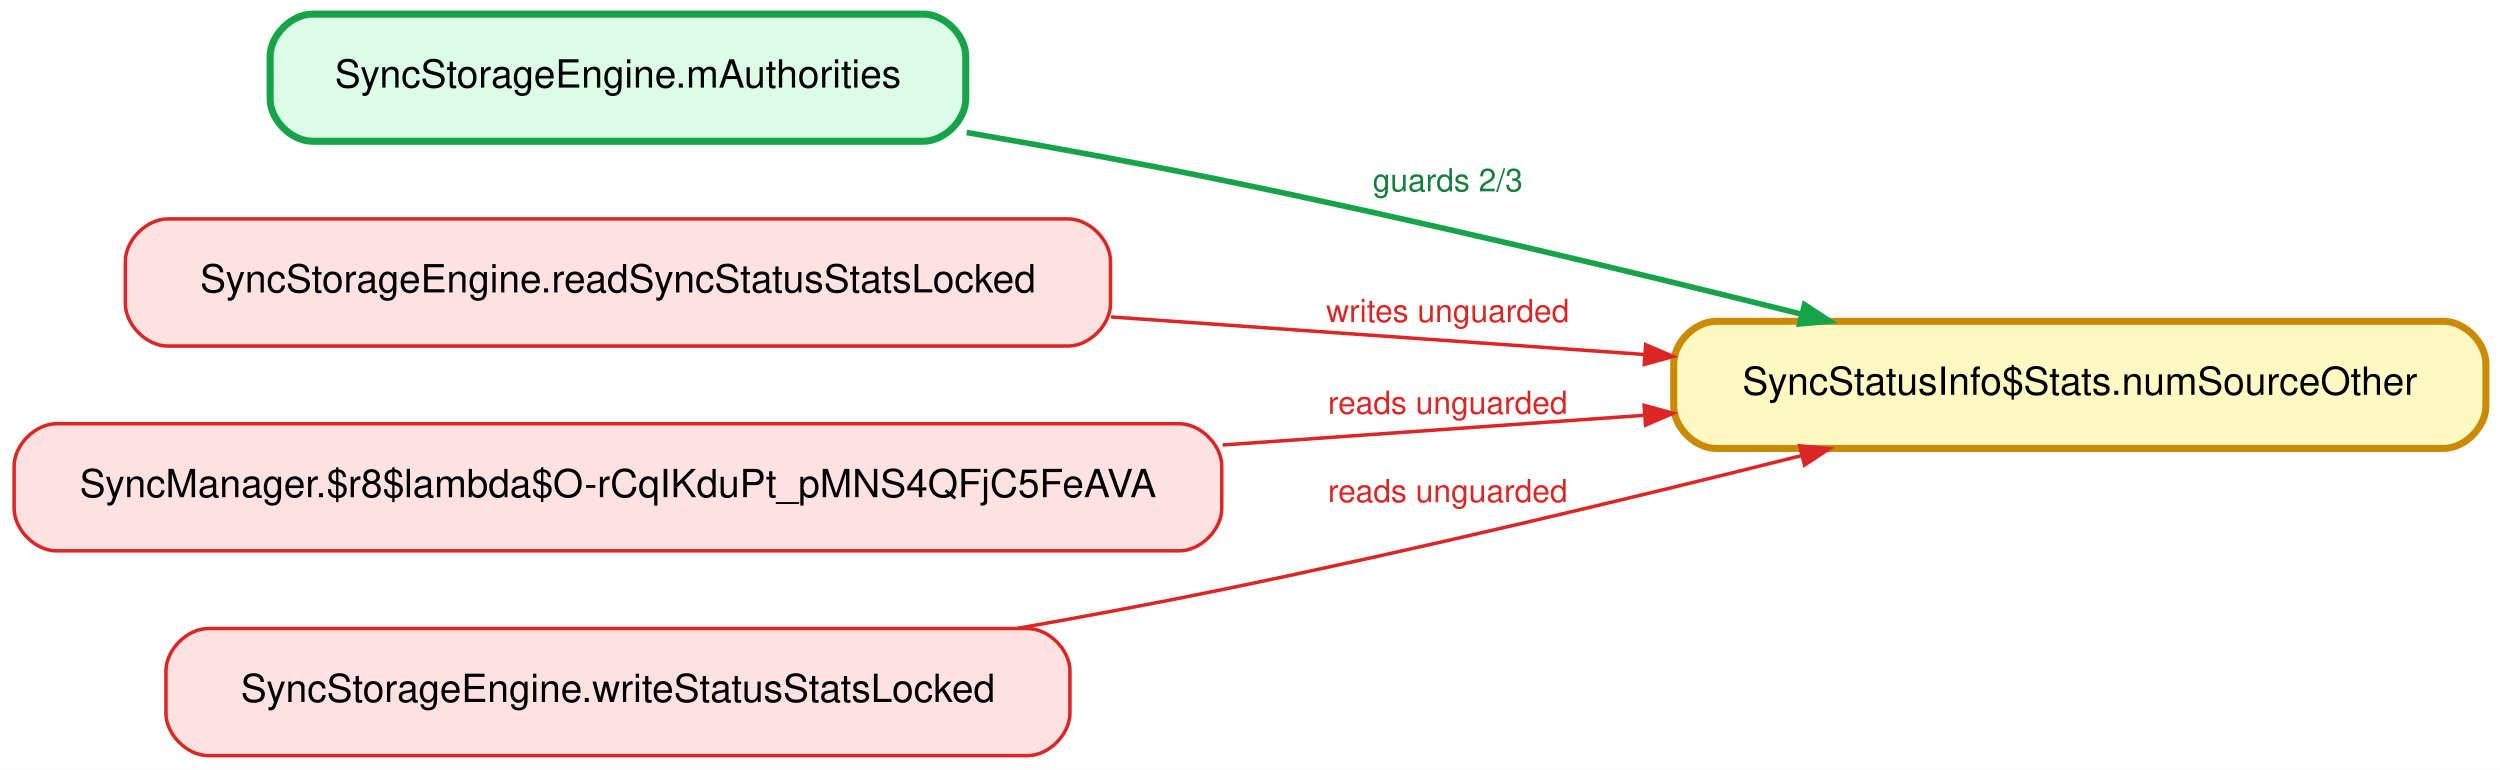
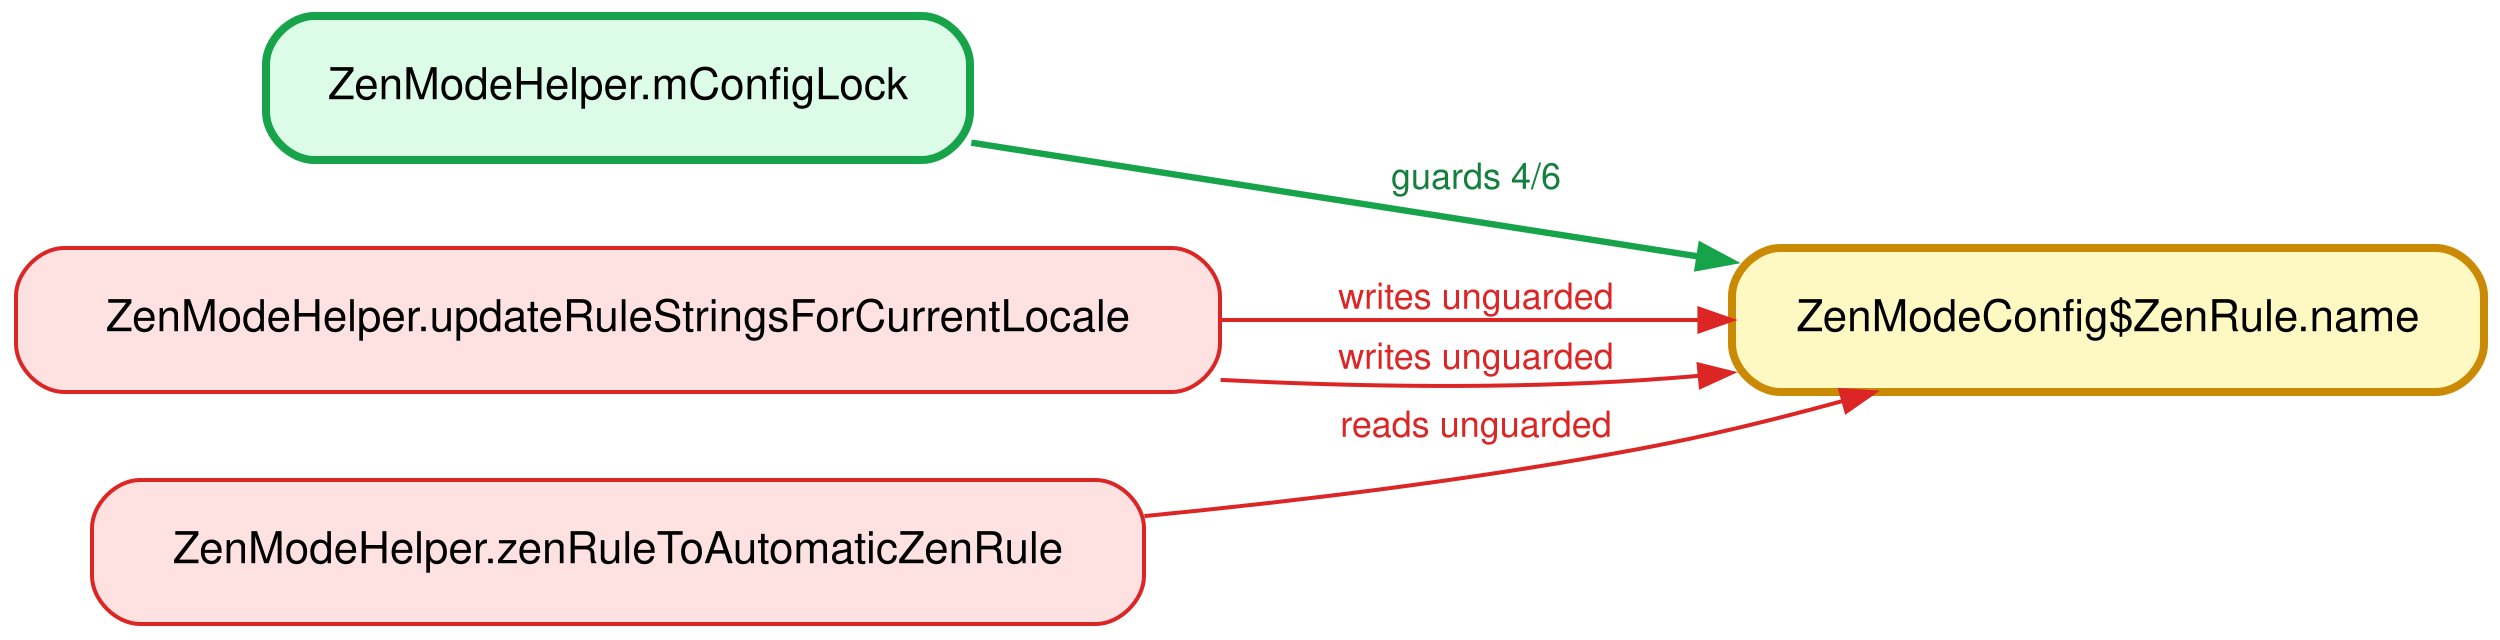
- <svg xmlns="http://www.w3.org/2000/svg" width="708pt" height="218pt" viewBox="0.00 0.00 708.00 218.00">
-   <g id="graph0" class="graph" transform="scale(1 1) rotate(0) translate(4 214)">
-     <polygon fill="white" stroke="transparent" points="-4,4 -4,-214 704,-214 704,4 -4,4" />
+ <svg xmlns="http://www.w3.org/2000/svg" width="625pt" height="160pt" viewBox="0.00 0.00 625.00 160.00">
+   <g id="graph0" class="graph" transform="scale(1 1) rotate(0) translate(4 156)">
+     <polygon fill="white" stroke="transparent" points="-4,4 -4,-156 621,-156 621,4 -4,4" />
    <g id="node1" class="node">
-       <path fill="#fef9c3" stroke="#ca8a04" stroke-width="2" d="M688,-123C688,-123 482,-123 482,-123 476,-123 470,-117 470,-111 470,-111 470,-99 470,-99 470,-93 476,-87 482,-87 482,-87 688,-87 688,-87 694,-87 700,-93 700,-99 700,-99 700,-111 700,-111 700,-117 694,-123 688,-123" />
-       <text text-anchor="middle" x="585" y="-102.2" font-family="Helvetica,sans-Serif" font-size="11.00">SyncStatusInfo$Stats.numSourceOther</text>
+       <path fill="#fef9c3" stroke="#ca8a04" stroke-width="2" d="M605,-94C605,-94 441,-94 441,-94 435,-94 429,-88 429,-82 429,-82 429,-70 429,-70 429,-64 435,-58 441,-58 441,-58 605,-58 605,-58 611,-58 617,-64 617,-70 617,-70 617,-82 617,-82 617,-88 611,-94 605,-94" />
+       <text text-anchor="middle" x="523" y="-73.2" font-family="Helvetica,sans-Serif" font-size="11.00">ZenModeConfig$ZenRule.name</text>
    </g>
    <g id="node2" class="node">
-       <path fill="#dcfce7" stroke="#16a34a" stroke-width="2" d="M257.5,-210C257.5,-210 84.5,-210 84.5,-210 78.5,-210 72.5,-204 72.5,-198 72.5,-198 72.5,-186 72.5,-186 72.5,-180 78.5,-174 84.5,-174 84.5,-174 257.5,-174 257.5,-174 263.5,-174 269.5,-180 269.5,-186 269.5,-186 269.5,-198 269.5,-198 269.5,-204 263.5,-210 257.5,-210" />
-       <text text-anchor="middle" x="171" y="-189.2" font-family="Helvetica,sans-Serif" font-size="11.00">SyncStorageEngine.mAuthorities</text>
+       <path fill="#dcfce7" stroke="#16a34a" stroke-width="2" d="M226.5,-152C226.5,-152 74.5,-152 74.5,-152 68.5,-152 62.5,-146 62.5,-140 62.5,-140 62.5,-128 62.5,-128 62.5,-122 68.5,-116 74.5,-116 74.5,-116 226.5,-116 226.5,-116 232.5,-116 238.5,-122 238.5,-128 238.5,-128 238.5,-140 238.5,-140 238.5,-146 232.5,-152 226.5,-152" />
+       <text text-anchor="middle" x="150.5" y="-131.2" font-family="Helvetica,sans-Serif" font-size="11.00">ZenModeHelper.mConfigLock</text>
    </g>
    <g id="edge1" class="edge">
-       <path fill="none" stroke="#16a34a" stroke-width="1.6" d="M269.75,-176.47C293.45,-172.38 318.68,-167.78 342,-163 397.23,-151.68 459.03,-136.84 506.35,-124.99" />
-       <polygon fill="#16a34a" stroke="#16a34a" stroke-width="1.6" points="507.04,-127.71 514.12,-123.05 505.68,-122.28 507.04,-127.71" />
-       <text text-anchor="middle" x="406" y="-159.8" font-family="Helvetica,sans-Serif" font-size="9.00" fill="#15803d"> guards 2/3</text>
+       <path fill="none" stroke="#16a34a" stroke-width="1.6" d="M238.83,-120.33C293.39,-111.79 363.84,-100.76 420.83,-91.84" />
+       <polygon fill="#16a34a" stroke="#16a34a" stroke-width="1.6" points="421.3,-94.6 428.78,-90.59 420.44,-89.06 421.3,-94.6" />
+       <text text-anchor="middle" x="365" y="-108.8" font-family="Helvetica,sans-Serif" font-size="9.00" fill="#15803d"> guards 4/6</text>
    </g>
    <g id="node3" class="node">
-       <path fill="#fee2e2" stroke="#dc2626" d="M298.5,-152C298.5,-152 43.5,-152 43.5,-152 37.5,-152 31.5,-146 31.5,-140 31.5,-140 31.5,-128 31.5,-128 31.5,-122 37.5,-116 43.5,-116 43.5,-116 298.5,-116 298.5,-116 304.5,-116 310.5,-122 310.5,-128 310.5,-128 310.5,-140 310.5,-140 310.5,-146 304.5,-152 298.5,-152" />
-       <text text-anchor="middle" x="171" y="-131.2" font-family="Helvetica,sans-Serif" font-size="11.00">SyncStorageEngine.readSyncStatusStatsLocked</text>
+       <path fill="#fee2e2" stroke="#dc2626" d="M289,-94C289,-94 12,-94 12,-94 6,-94 0,-88 0,-82 0,-82 0,-70 0,-70 0,-64 6,-58 12,-58 12,-58 289,-58 289,-58 295,-58 301,-64 301,-70 301,-70 301,-82 301,-82 301,-88 295,-94 289,-94" />
+       <text text-anchor="middle" x="150.5" y="-73.2" font-family="Helvetica,sans-Serif" font-size="11.00">ZenModeHelper.updateRuleStringsForCurrentLocale</text>
    </g>
    <g id="edge2" class="edge">
-       <path fill="none" stroke="#dc2626" d="M310.62,-124.24C359.55,-120.8 414.19,-116.95 461.67,-113.61" />
-       <polygon fill="#dc2626" stroke="#dc2626" points="462.05,-116.39 469.84,-113.04 461.66,-110.8 462.05,-116.39" />
-       <text text-anchor="middle" x="406" y="-122.8" font-family="Helvetica,sans-Serif" font-size="9.00" fill="#dc2626"> writes unguarded</text>
+       <path fill="none" stroke="#dc2626" d="M301.13,-76C341.27,-76 383.73,-76 420.59,-76" />
+       <polygon fill="#dc2626" stroke="#dc2626" points="420.85,-78.8 428.85,-76 420.85,-73.2 420.85,-78.8" />
+       <text text-anchor="middle" x="365" y="-78.8" font-family="Helvetica,sans-Serif" font-size="9.00" fill="#dc2626"> writes unguarded</text>
+     </g>
+     <g id="edge3" class="edge">
+       <path fill="none" stroke="#dc2626" d="M301.15,-61.02C335.9,-59.26 372.75,-58.78 407,-61 411.46,-61.29 416.01,-61.64 420.6,-62.04" />
+       <polygon fill="#dc2626" stroke="#dc2626" points="420.67,-64.86 428.9,-62.82 421.19,-59.29 420.67,-64.86" />
+       <text text-anchor="middle" x="365" y="-63.8" font-family="Helvetica,sans-Serif" font-size="9.00" fill="#dc2626"> writes unguarded</text>
    </g>
    <g id="node4" class="node">
-       <path fill="#fee2e2" stroke="#dc2626" d="M330,-94C330,-94 12,-94 12,-94 6,-94 0,-88 0,-82 0,-82 0,-70 0,-70 0,-64 6,-58 12,-58 12,-58 330,-58 330,-58 336,-58 342,-64 342,-70 342,-70 342,-82 342,-82 342,-88 336,-94 330,-94" />
-       <text text-anchor="middle" x="171" y="-73.2" font-family="Helvetica,sans-Serif" font-size="11.00">SyncManager.$r8$lambda$O-rCqIKduPt_pMNS4QFjC5FeAVA</text>
-     </g>
-     <g id="edge3" class="edge">
-       <path fill="none" stroke="#dc2626" d="M342.25,-87.98C382.21,-90.8 424.01,-93.74 461.4,-96.37" />
-       <polygon fill="#dc2626" stroke="#dc2626" points="461.63,-99.19 469.81,-96.96 462.02,-93.61 461.63,-99.19" />
-       <text text-anchor="middle" x="406" y="-96.8" font-family="Helvetica,sans-Serif" font-size="9.00" fill="#dc2626"> reads unguarded</text>
-     </g>
-     <g id="node5" class="node">
-       <path fill="#fee2e2" stroke="#dc2626" d="M287,-36C287,-36 55,-36 55,-36 49,-36 43,-30 43,-24 43,-24 43,-12 43,-12 43,-6 49,0 55,0 55,0 287,0 287,0 293,0 299,-6 299,-12 299,-12 299,-24 299,-24 299,-30 293,-36 287,-36" />
-       <text text-anchor="middle" x="171" y="-15.2" font-family="Helvetica,sans-Serif" font-size="11.00">SyncStorageEngine.writeStatusStatsLocked</text>
+       <path fill="#fee2e2" stroke="#dc2626" d="M270,-36C270,-36 31,-36 31,-36 25,-36 19,-30 19,-24 19,-24 19,-12 19,-12 19,-6 25,0 31,0 31,0 270,0 270,0 276,0 282,-6 282,-12 282,-12 282,-24 282,-24 282,-30 276,-36 270,-36" />
+       <text text-anchor="middle" x="150.5" y="-15.2" font-family="Helvetica,sans-Serif" font-size="11.00">ZenModeHelper.zenRuleToAutomaticZenRule</text>
    </g>
    <g id="edge4" class="edge">
-       <path fill="none" stroke="#dc2626" d="M284.22,-36.06C303.53,-39.48 323.37,-43.18 342,-47 397.23,-58.32 459.03,-73.16 506.35,-85.01" />
-       <polygon fill="#dc2626" stroke="#dc2626" points="505.68,-87.72 514.12,-86.95 507.04,-82.29 505.68,-87.72" />
-       <text text-anchor="middle" x="406" y="-71.8" font-family="Helvetica,sans-Serif" font-size="9.00" fill="#dc2626"> reads unguarded</text>
+       <path fill="none" stroke="#dc2626" d="M282.09,-26.98C322.36,-30.9 366.69,-36.4 407,-44 423.28,-47.07 440.6,-51.34 456.73,-55.77" />
+       <polygon fill="#dc2626" stroke="#dc2626" points="456.08,-58.49 464.54,-57.95 457.59,-53.1 456.08,-58.49" />
+       <text text-anchor="middle" x="365" y="-46.8" font-family="Helvetica,sans-Serif" font-size="9.00" fill="#dc2626"> reads unguarded</text>
    </g>
  </g>
</svg>
